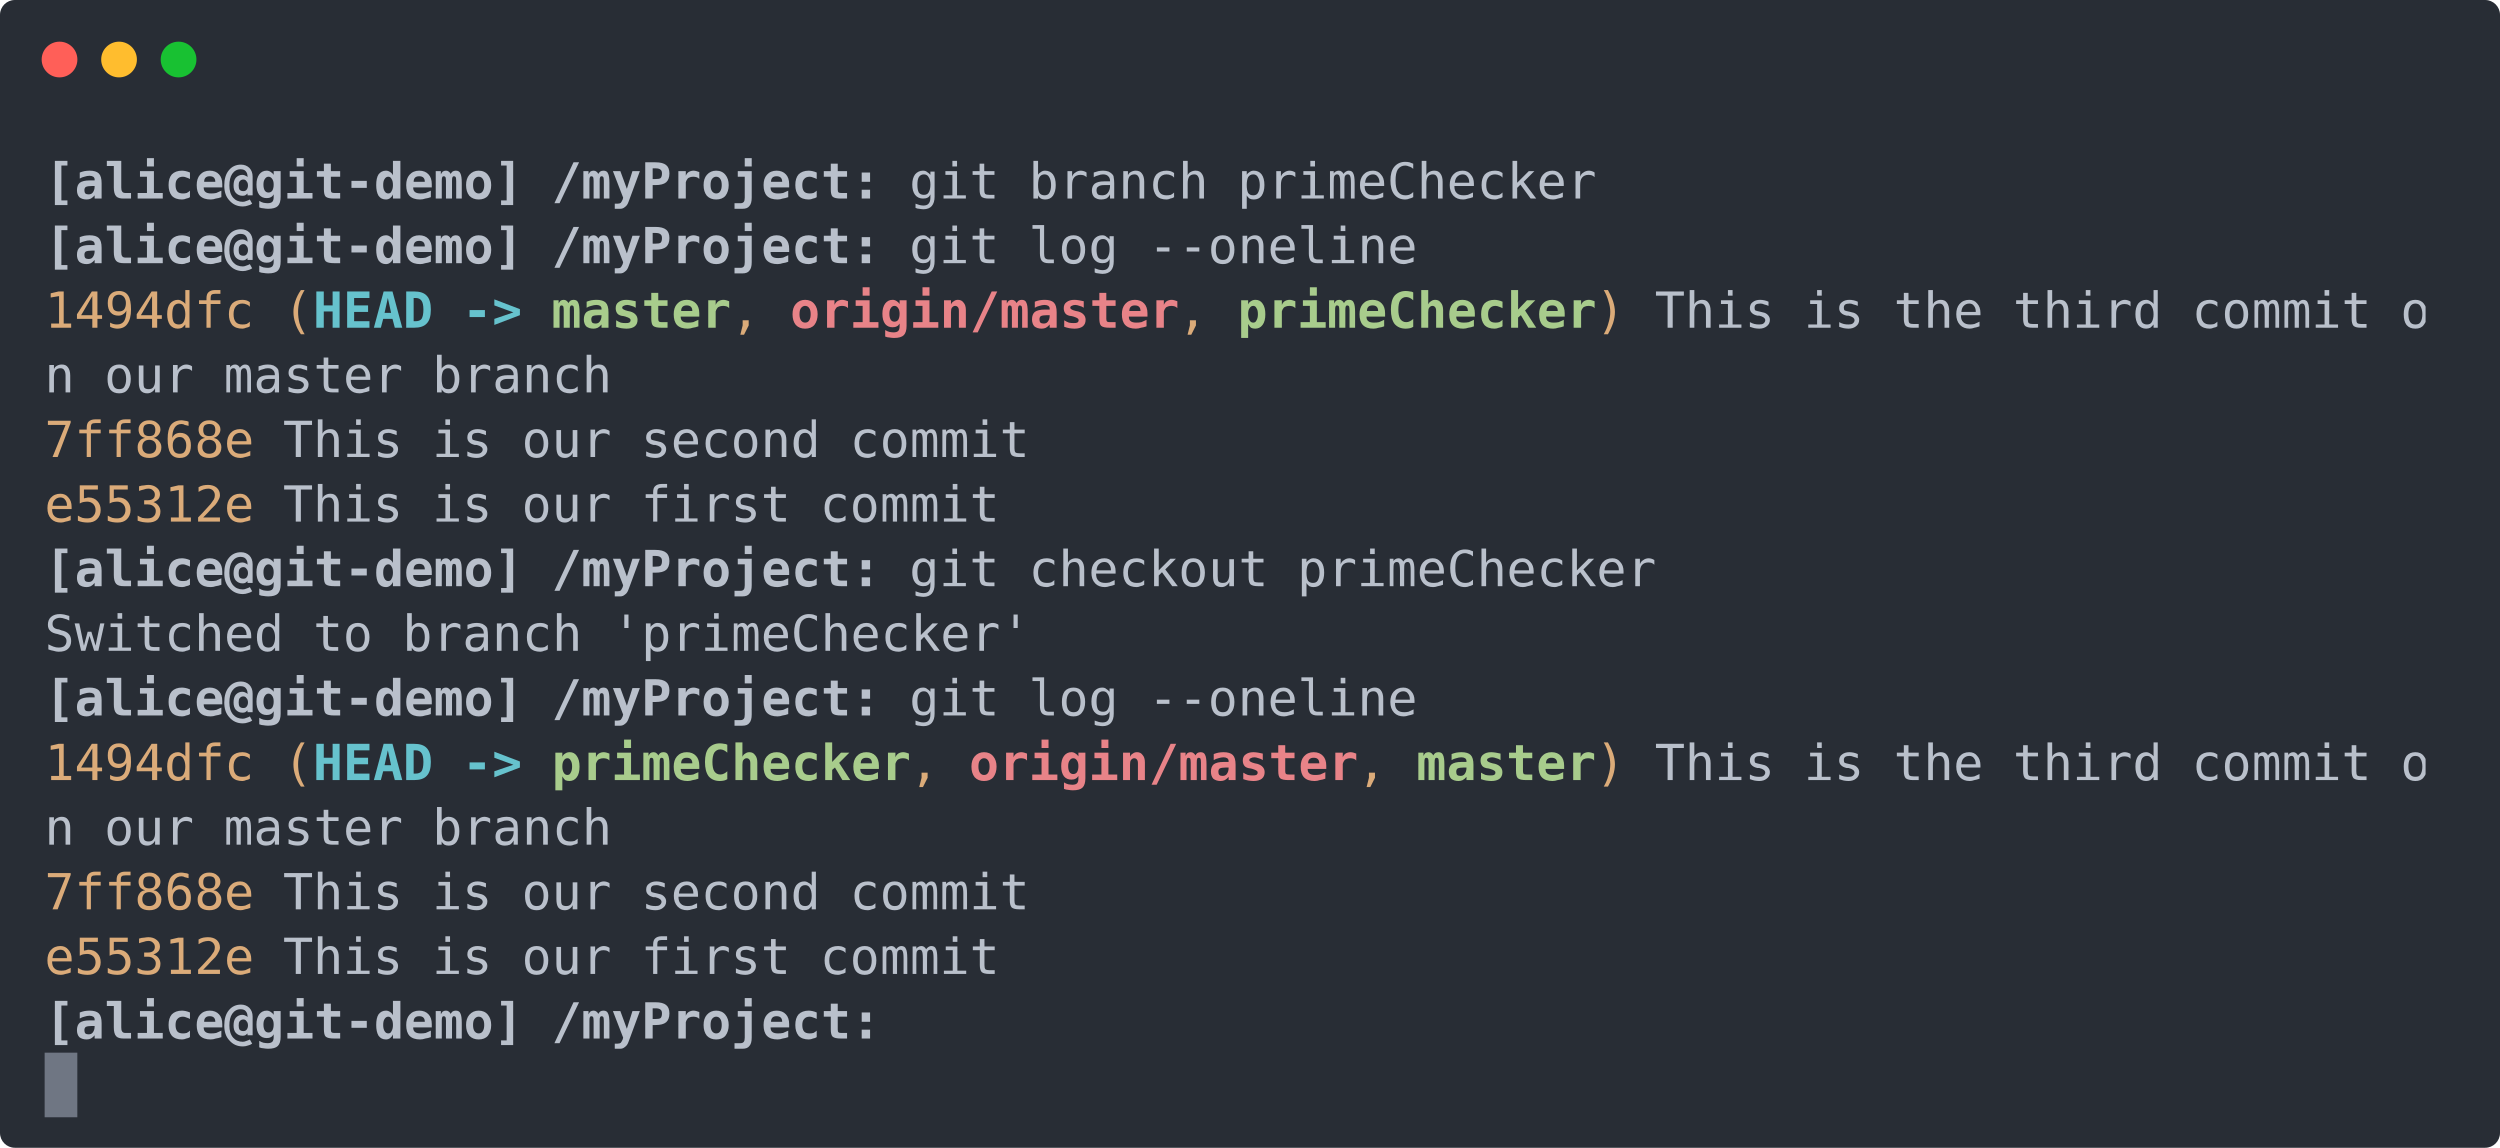
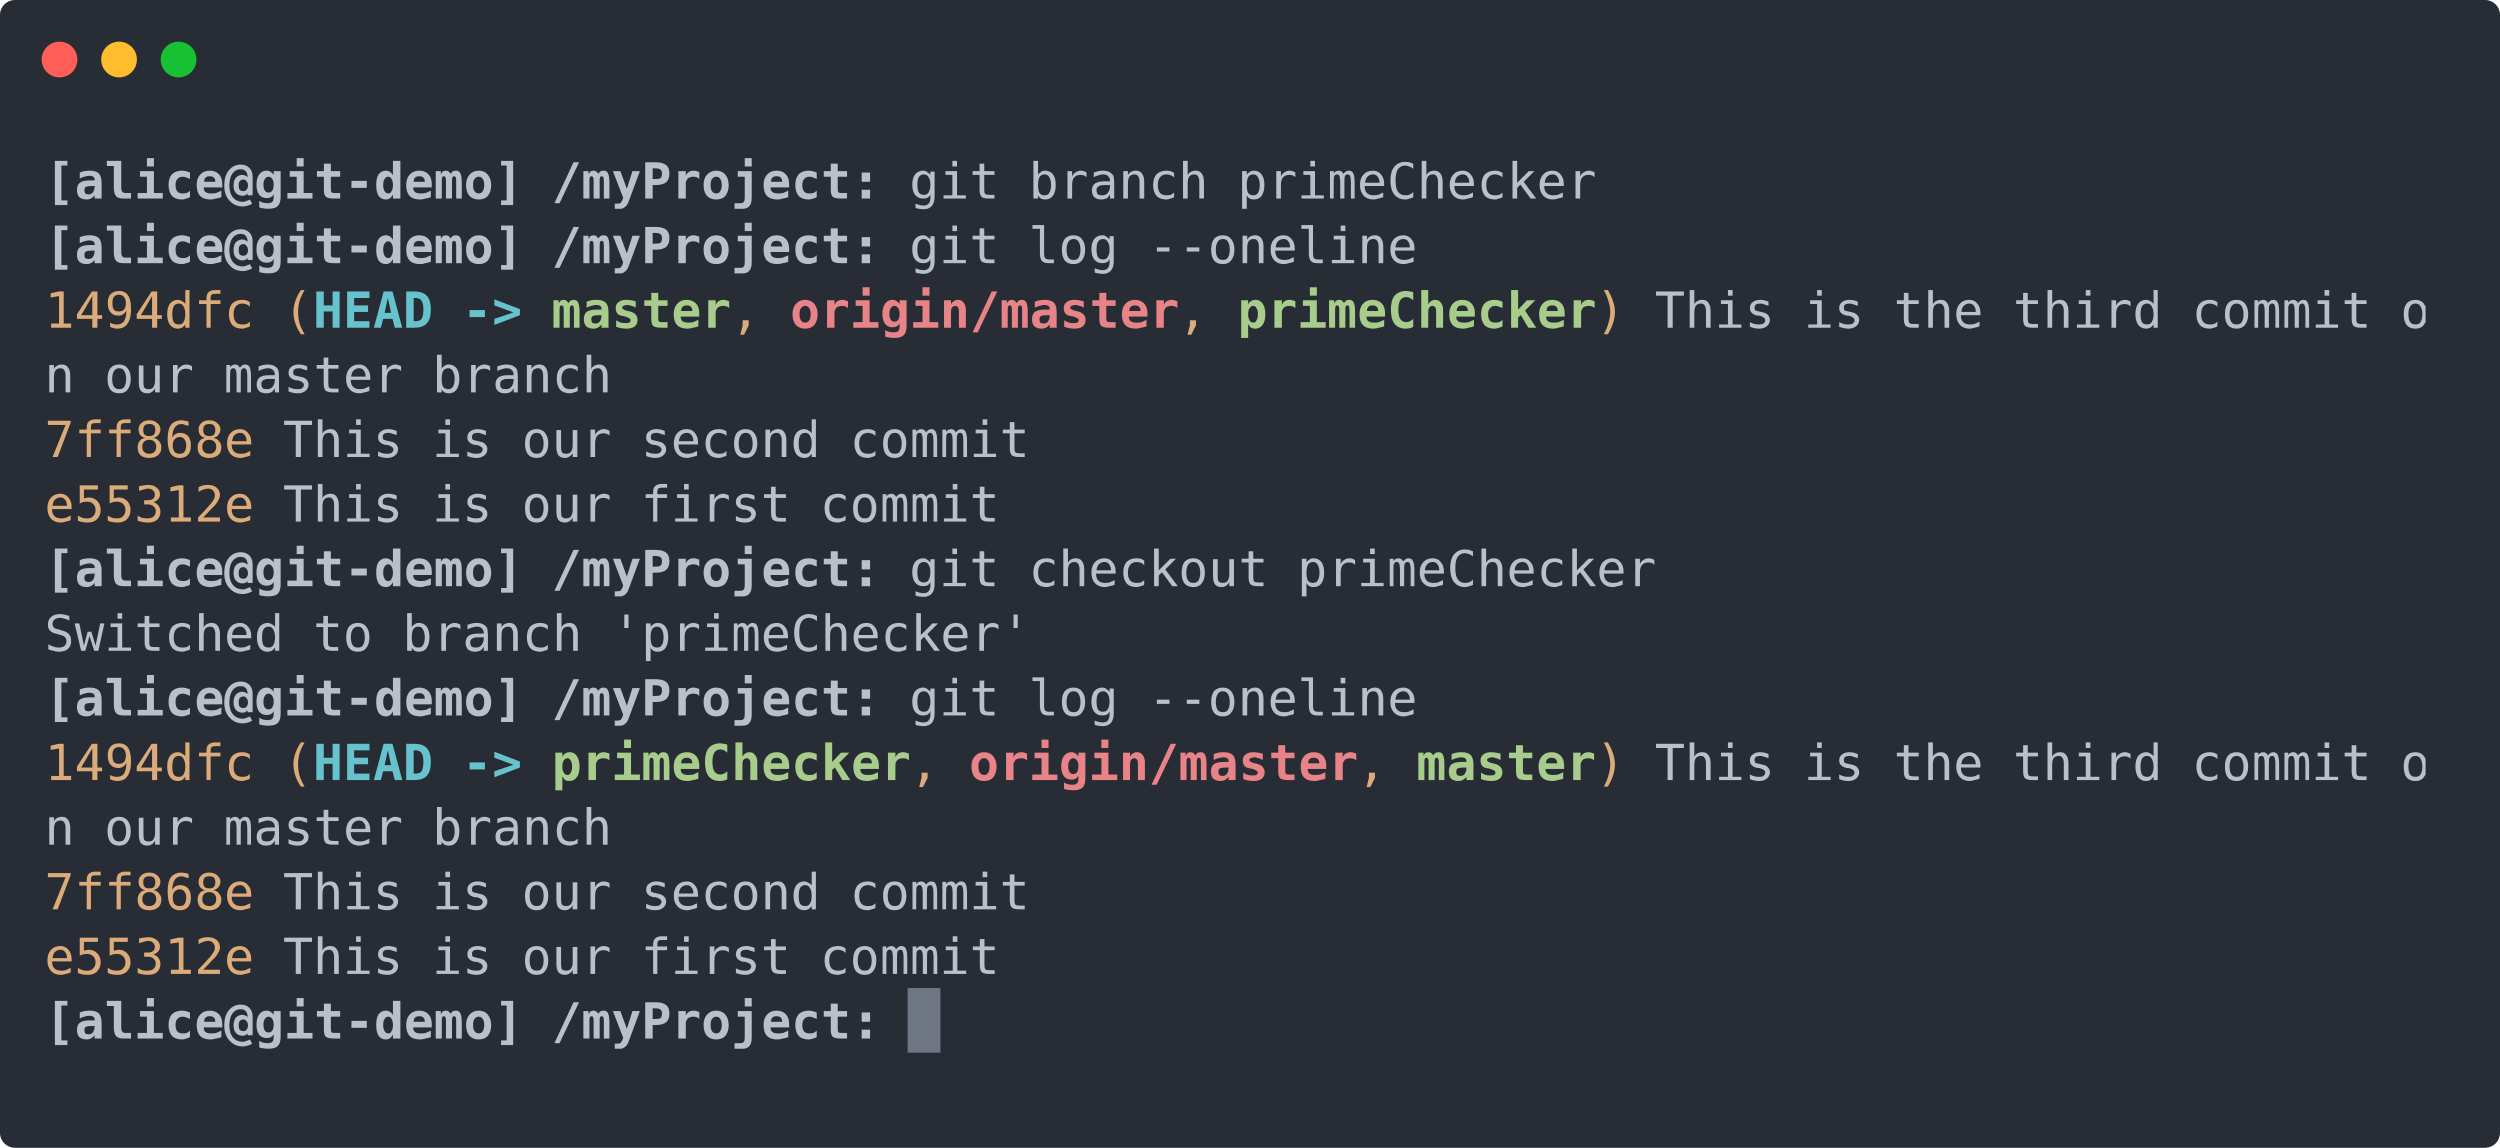
<svg xmlns="http://www.w3.org/2000/svg" xmlns:xlink="http://www.w3.org/1999/xlink" width="840" height="385.65">
  <rect width="840" height="385.65" rx="5" ry="5" class="a" />
  <svg y="0%" x="0%">
    <circle cx="20" cy="20" r="6" fill="#ff5f58" />
    <circle cx="40" cy="20" r="6" fill="#ffbd2e" />
    <circle cx="60" cy="20" r="6" fill="#18c132" />
  </svg>
  <svg height="325.65" viewBox="0 0 80 32.565" width="800" x="15" y="50">
    <style>.a{fill:#282d35}.f{font-weight:700}.f,.g,.h,.k,.l,.m{fill:#b9c0cb;white-space:pre}.h,.k,.l,.m{fill:#dbab79}.k,.l,.m{fill:#66c2cd;font-weight:700}.l,.m{fill:#a8cc8c}.m{fill:#e88388}</style>
    <g font-family="Monaco,Consolas,Menlo,'Bitstream Vera Sans Mono','Powerline Symbols',monospace" font-size="1.67">
      <defs>
        <symbol id="1">
          <text y="1.67" class="f">[alice@git-demo]</text>
          <text x="17.034" y="1.67" class="f">/myProject:</text>
          <text x="29.058" y="1.67" class="g">git</text>
          <text x="33.066" y="1.67" class="g">log</text>
          <text x="37.074" y="1.67" class="g">--oneline</text>
        </symbol>
        <symbol id="2">
          <text y="1.67" class="g">n</text>
          <text x="2.004" y="1.67" class="g">our</text>
          <text x="6.012" y="1.67" class="g">master</text>
          <text x="13.026" y="1.67" class="g">branch</text>
        </symbol>
        <symbol id="3">
          <text y="1.67" class="h">7ff868e</text>
          <text x="8.016" y="1.67" class="g">This</text>
          <text x="13.026" y="1.67" class="g">is</text>
          <text x="16.032" y="1.67" class="g">our</text>
          <text x="20.04" y="1.67" class="g">second</text>
          <text x="27.054" y="1.67" class="g">commit</text>
        </symbol>
        <symbol id="4">
          <text y="1.67" class="h">e55312e</text>
          <text x="8.016" y="1.67" class="g">This</text>
          <text x="13.026" y="1.67" class="g">is</text>
          <text x="16.032" y="1.67" class="g">our</text>
          <text x="20.04" y="1.67" class="g">first</text>
          <text x="26.052" y="1.67" class="g">commit</text>
        </symbol>
        <symbol id="a">
          <path fill="transparent" d="M0 0h80v16H0z" />
        </symbol>
        <symbol id="b">
          <path fill="#6f7683" d="M0 0h1.102v2.171H0z" />
        </symbol>
      </defs>
      <path class="a" d="M0 0h80v32.565H0z" />
      <svg width="80">
        <svg>
          <use xlink:href="#a" />
-           <use xlink:href="#b" x="-.004" y="30.369" />
+           <use xlink:href="#b" x="28.996" y="28.198" />
          <text y="1.67" class="f">[alice@git-demo]</text>
          <text x="17.034" y="1.67" class="f">/myProject:</text>
          <text x="29.058" y="1.67" class="g">git</text>
          <text x="33.066" y="1.67" class="g">branch</text>
          <text x="40.08" y="1.67" class="g">primeChecker</text>
          <use xlink:href="#1" y="2.171" />
          <text y="6.012" class="h">1494dfc</text>
          <text x="8.016" y="6.012" class="h">(</text>
          <text x="9.018" y="6.012" class="k">HEAD</text>
          <text x="14.028" y="6.012" class="k">-&gt;</text>
          <text x="17.034" y="6.012" class="l">master</text>
          <text x="23.046" y="6.012" class="h">,</text>
          <text x="25.05" y="6.012" class="m">origin/master</text>
          <text x="38.076" y="6.012" class="h">,</text>
          <text x="40.08" y="6.012" class="l">primeChecker</text>
          <text x="52.104" y="6.012" class="h">)</text>
          <text x="54.108" y="6.012" class="g">This</text>
          <text x="59.118" y="6.012" class="g">is</text>
          <text x="62.124" y="6.012" class="g">the</text>
          <text x="66.132" y="6.012" class="g">third</text>
          <text x="72.144" y="6.012" class="g">commit</text>
          <text x="79.158" y="6.012" class="g">o</text>
          <use xlink:href="#2" y="6.513" />
          <use xlink:href="#3" y="8.684" />
          <use xlink:href="#4" y="10.855" />
          <text y="14.696" class="f">[alice@git-demo]</text>
          <text x="17.034" y="14.696" class="f">/myProject:</text>
          <text x="29.058" y="14.696" class="g">git</text>
          <text x="33.066" y="14.696" class="g">checkout</text>
          <text x="42.084" y="14.696" class="g">primeChecker</text>
          <text y="16.867" class="g">Switched</text>
          <text x="9.018" y="16.867" class="g">to</text>
          <text x="12.024" y="16.867" class="g">branch</text>
          <text x="19.038" y="16.867" class="g">'primeChecker'</text>
          <use xlink:href="#1" y="17.368" />
          <text y="21.209" class="h">1494dfc</text>
          <text x="8.016" y="21.209" class="h">(</text>
          <text x="9.018" y="21.209" class="k">HEAD</text>
          <text x="14.028" y="21.209" class="k">-&gt;</text>
          <text x="17.034" y="21.209" class="l">primeChecker</text>
          <text x="29.058" y="21.209" class="h">,</text>
          <text x="31.062" y="21.209" class="m">origin/master</text>
          <text x="44.088" y="21.209" class="h">,</text>
          <text x="46.092" y="21.209" class="l">master</text>
          <text x="52.104" y="21.209" class="h">)</text>
          <text x="54.108" y="21.209" class="g">This</text>
          <text x="59.118" y="21.209" class="g">is</text>
          <text x="62.124" y="21.209" class="g">the</text>
          <text x="66.132" y="21.209" class="g">third</text>
          <text x="72.144" y="21.209" class="g">commit</text>
          <text x="79.158" y="21.209" class="g">o</text>
          <use xlink:href="#2" y="21.71" />
          <use xlink:href="#3" y="23.881" />
          <use xlink:href="#4" y="26.052" />
          <text y="29.893" class="f">[alice@git-demo]</text>
          <text x="17.034" y="29.893" class="f">/myProject:</text>
        </svg>
      </svg>
    </g>
  </svg>
</svg>
